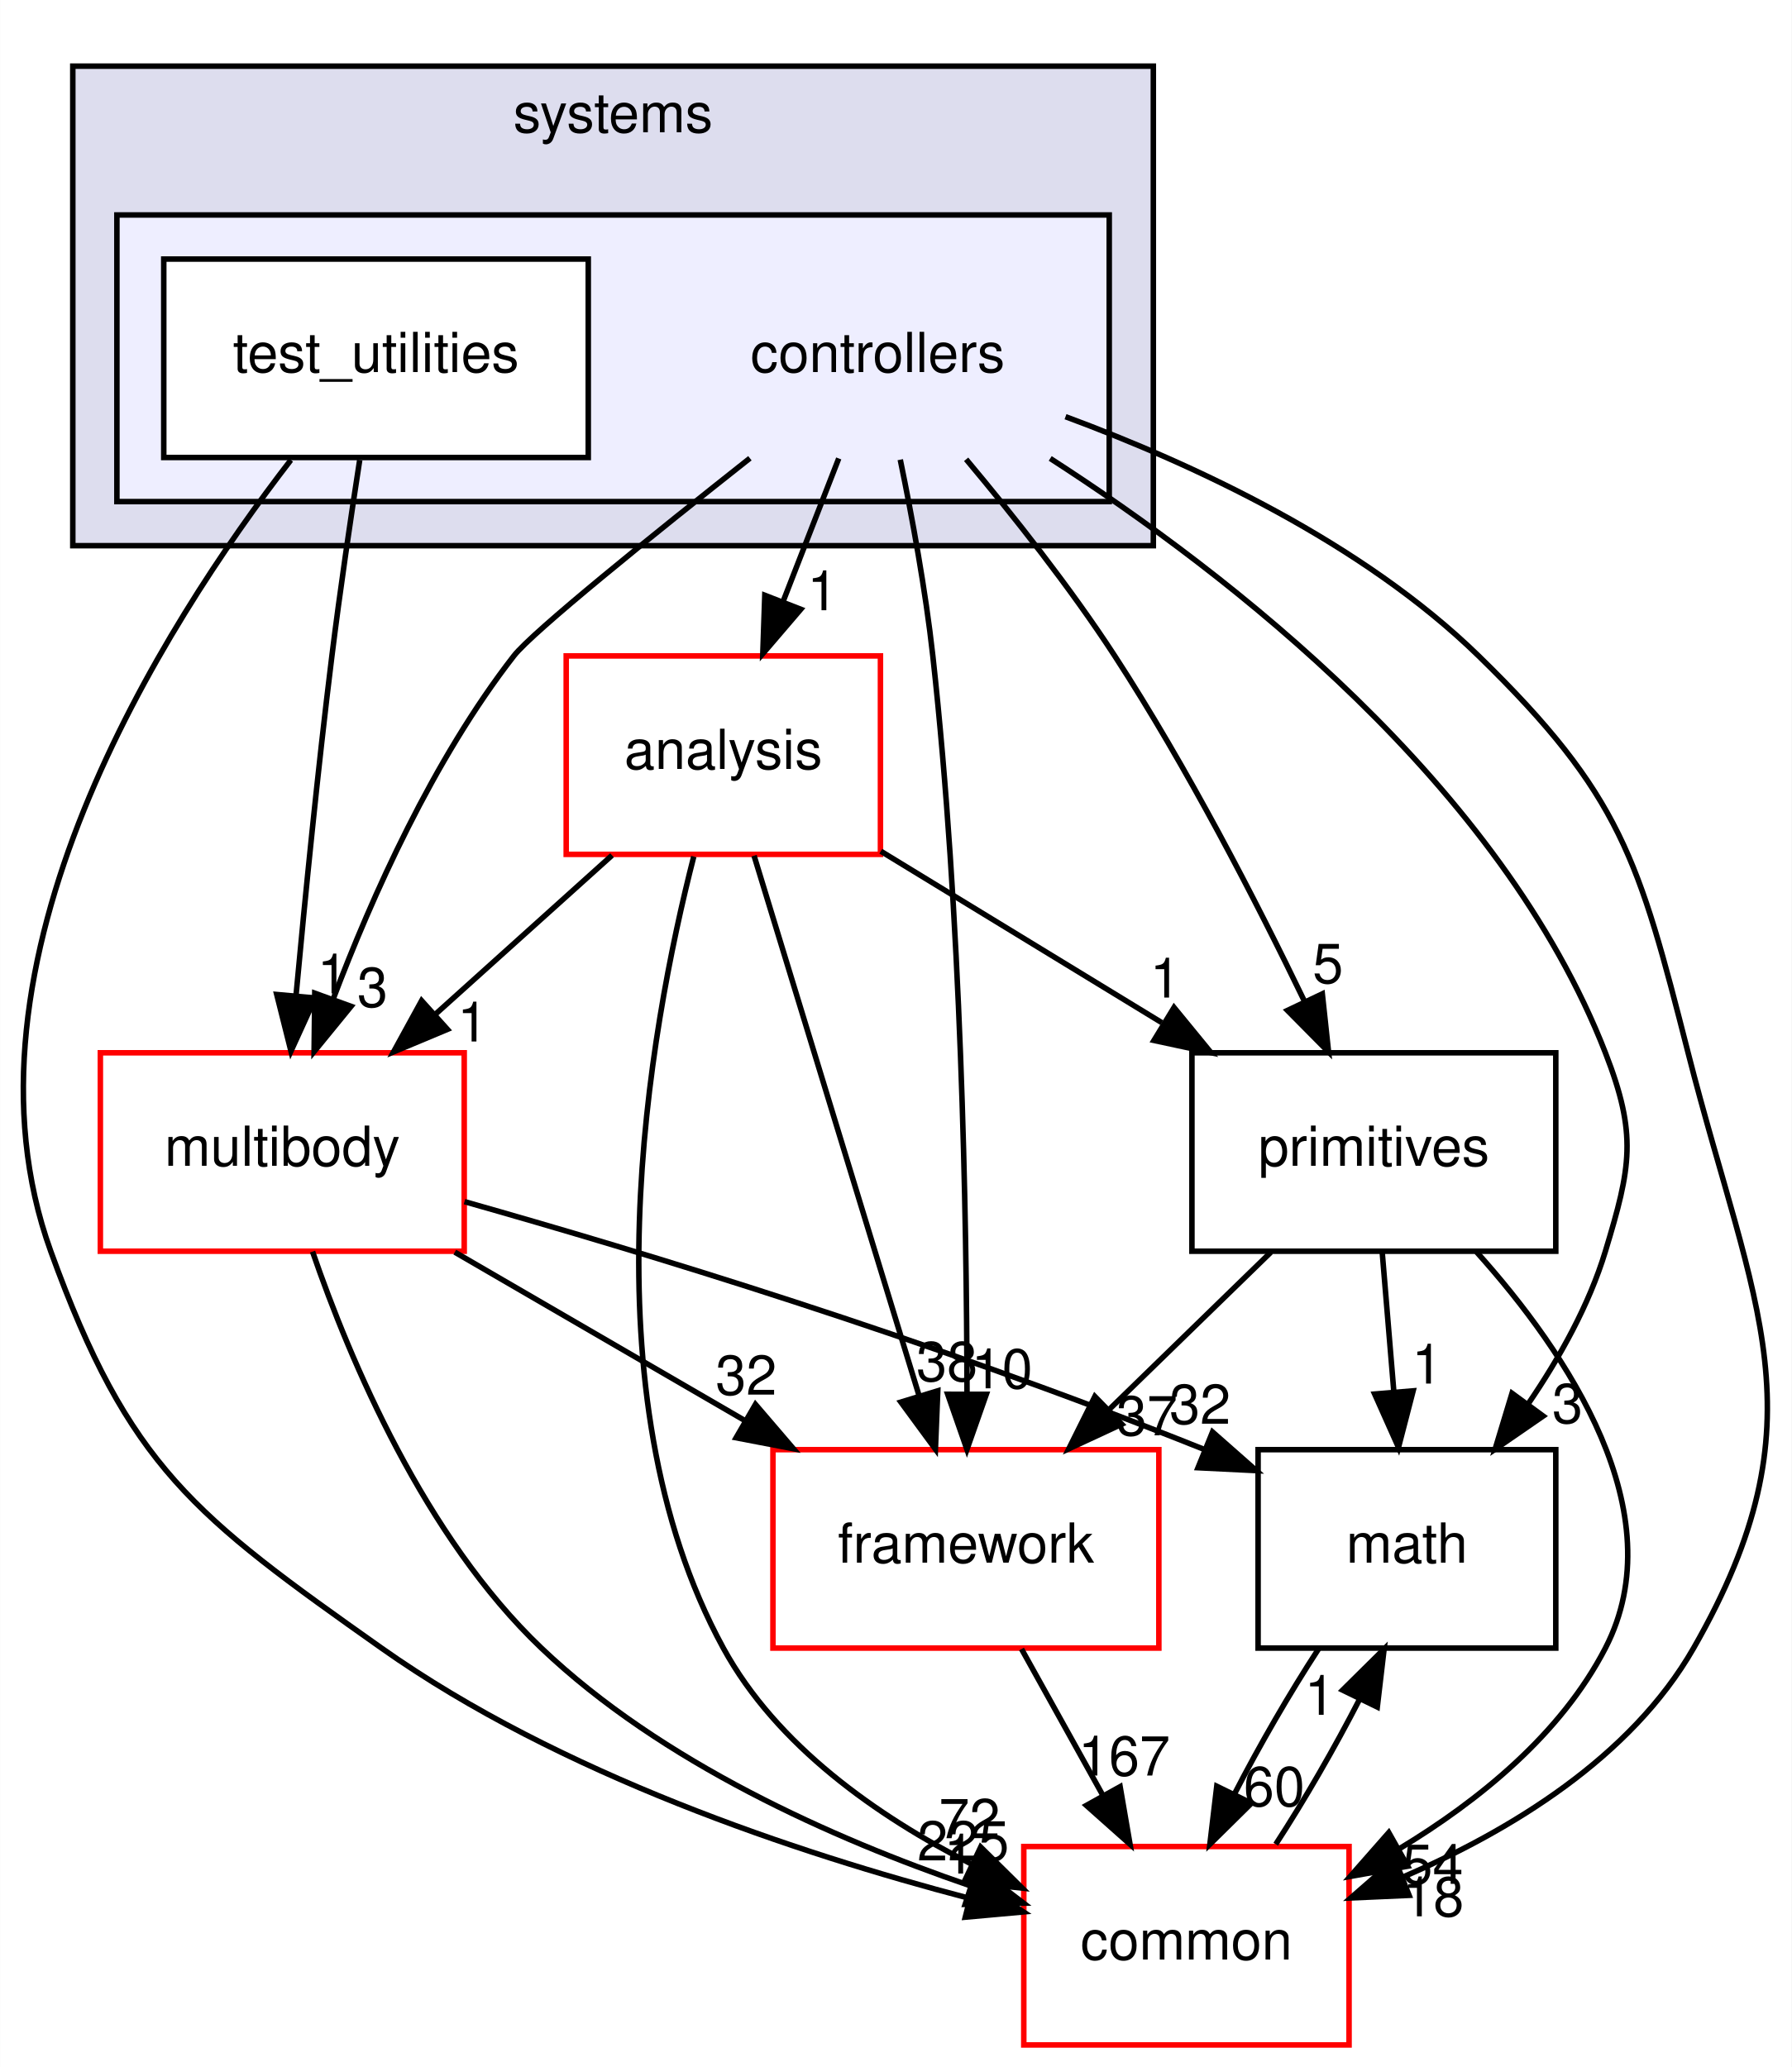
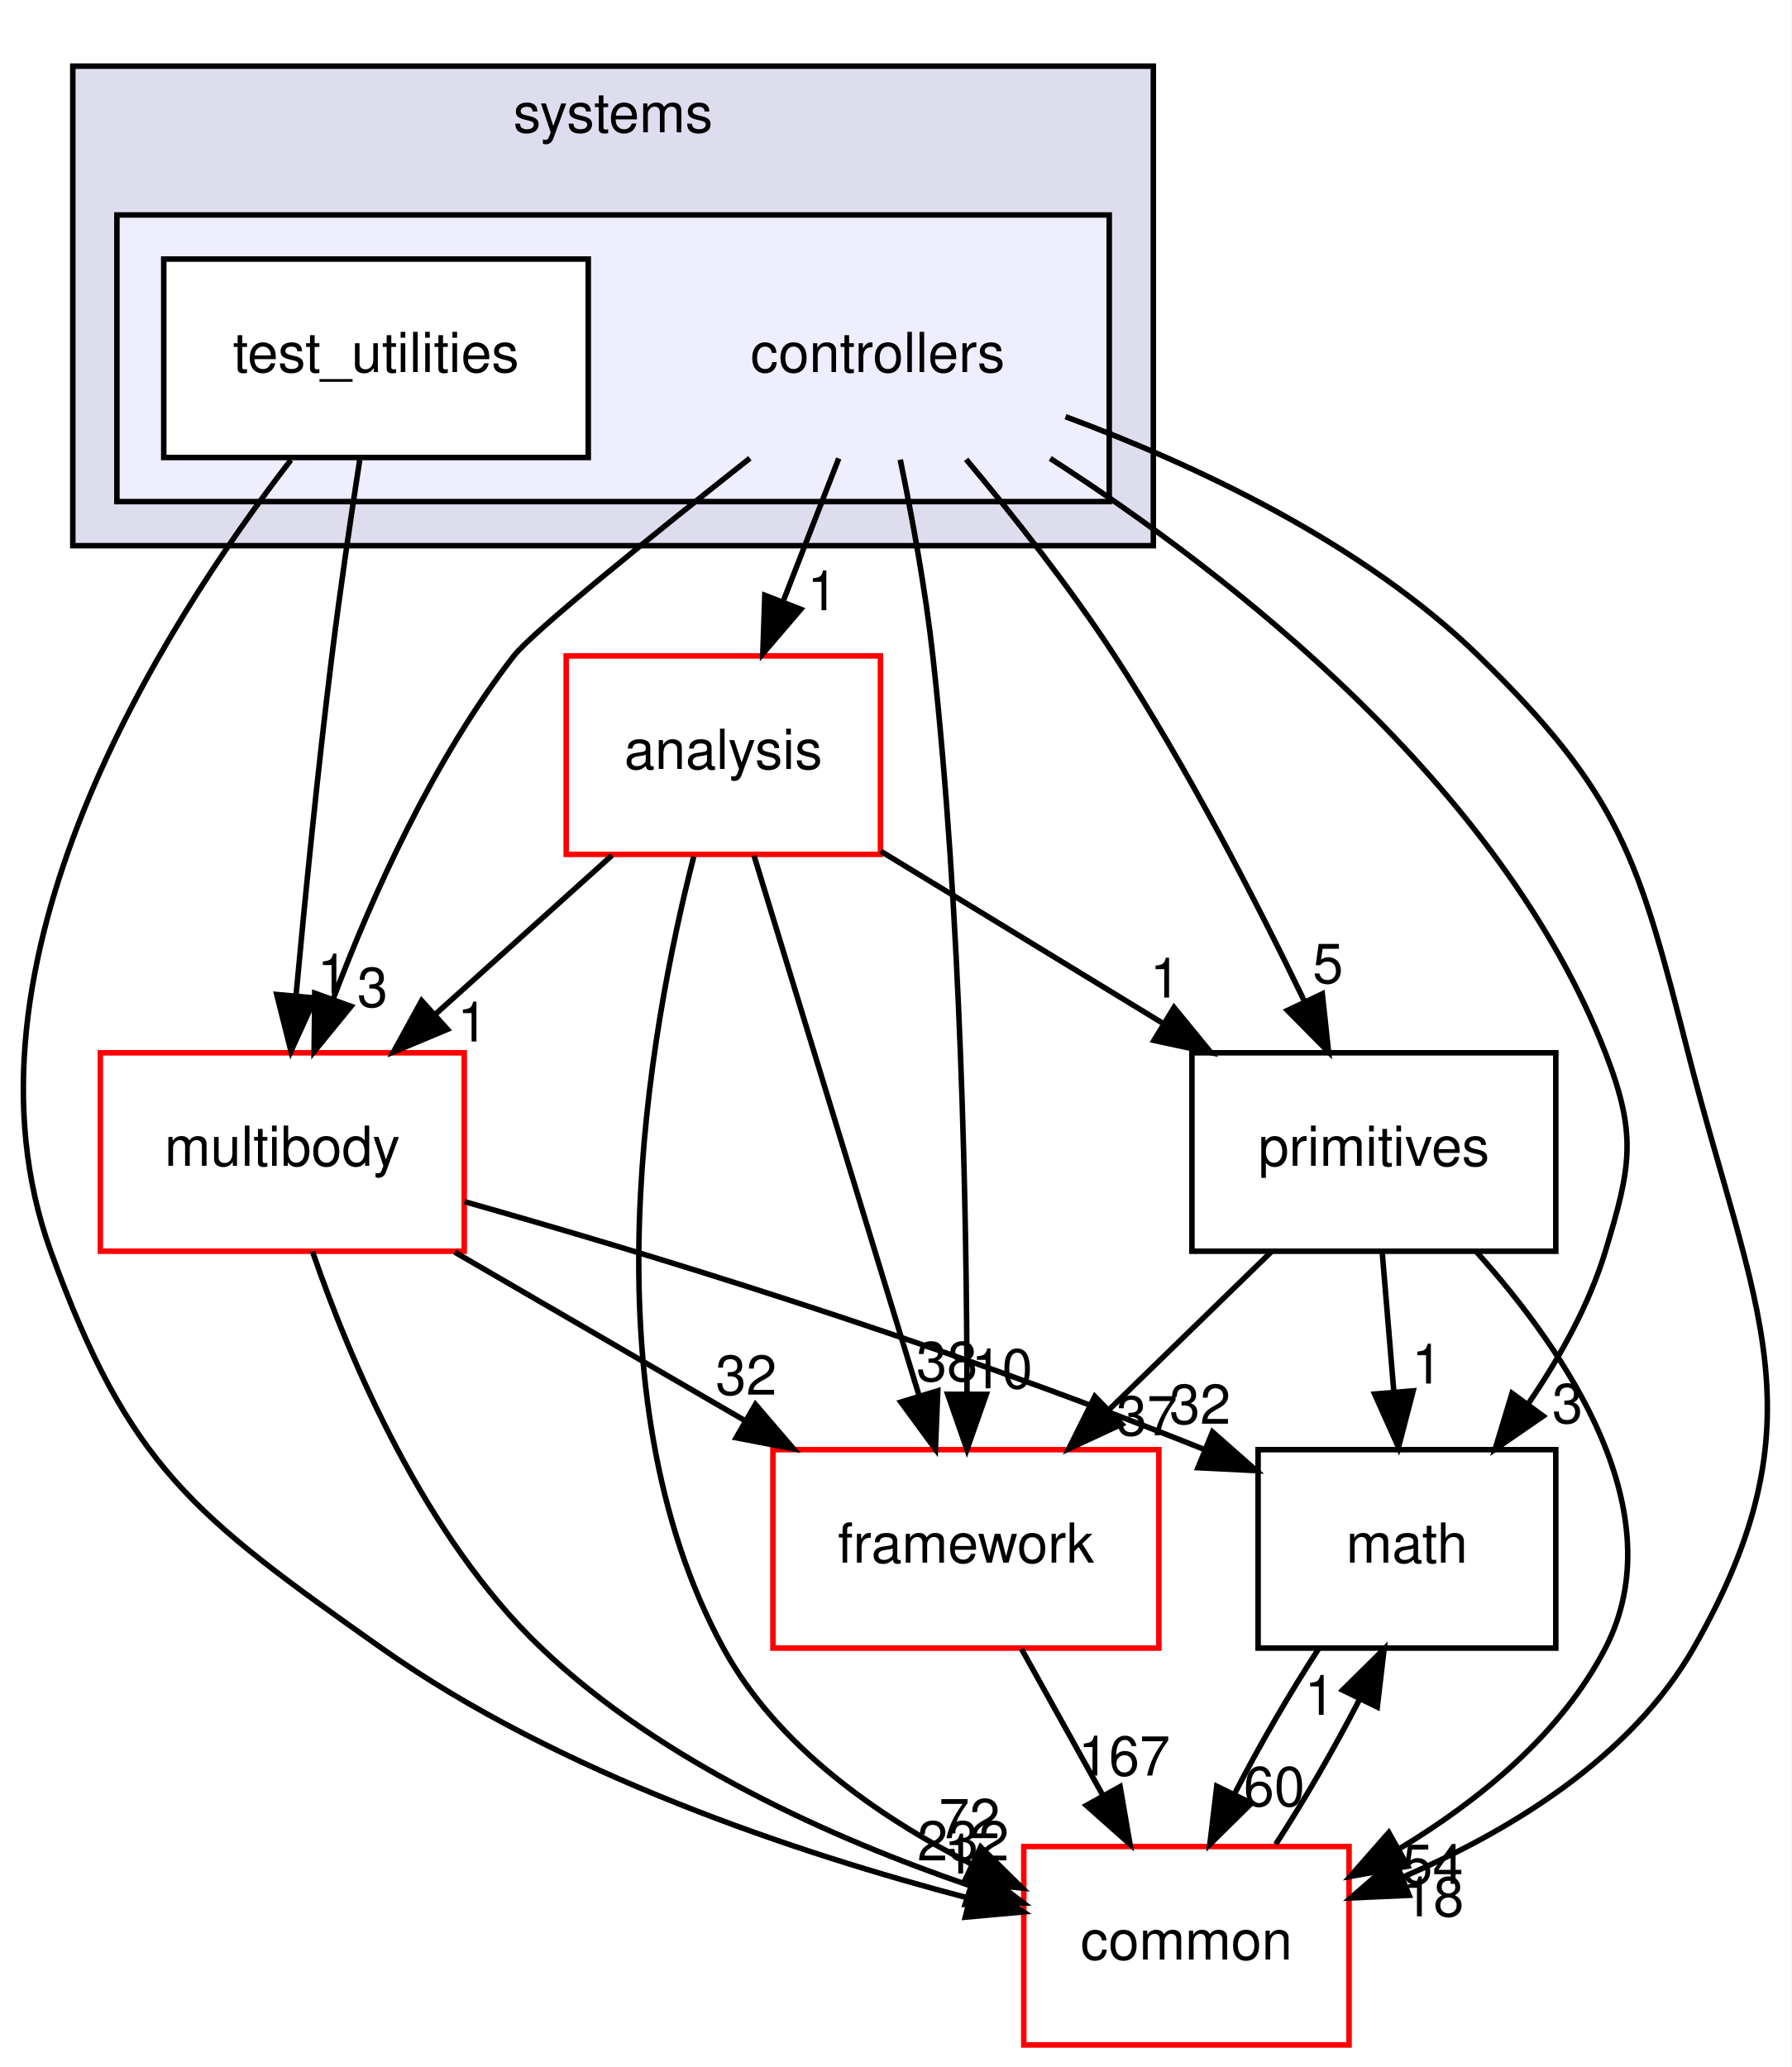
<svg xmlns="http://www.w3.org/2000/svg" xmlns:xlink="http://www.w3.org/1999/xlink" width="325pt" height="375pt" viewBox="0.00 0.00 324.95 375.00">
  <g id="graph0" class="graph" transform="scale(1 1) rotate(0) translate(4 371)">
    <polygon fill="#ffffff" stroke="transparent" points="-4,4 -4,-371 320.947,-371 320.947,4 -4,4" />
    <g id="clust1" class="cluster">
      <g id="a_clust1">
        <a xlink:href="dir_b7a0e33b407baa23d8a077e33033c988.html" target="_top" xlink:title="systems">
          <polygon fill="#ddddee" stroke="#000000" points="9.179,-272 9.179,-359 205.179,-359 205.179,-272 9.179,-272" />
          <text text-anchor="middle" x="107.179" y="-347" font-family="Helvetica,sans-Serif" font-size="10.00" fill="#000000">systems</text>
        </a>
      </g>
    </g>
    <g id="clust2" class="cluster">
      <g id="a_clust2">
        <a xlink:href="dir_2f3b38a11a8c8b47ab034de75b118c79.html" target="_top">
          <polygon fill="#eeeeff" stroke="#000000" points="17.179,-280 17.179,-332 197.179,-332 197.179,-280 17.179,-280" />
        </a>
      </g>
    </g>
    <g id="node1" class="node">
      <text text-anchor="middle" x="155.179" y="-303.5" font-family="Helvetica,sans-Serif" font-size="10.00" fill="#000000">controllers</text>
    </g>
    <g id="node3" class="node">
      <g id="a_node3">
        <a xlink:href="dir_9f920ef99dcb5f2ba14ba6c3f54b363c.html" target="_top" xlink:title="analysis">
          <polygon fill="#ffffff" stroke="#ff0000" points="155.679,-252 98.679,-252 98.679,-216 155.679,-216 155.679,-252" />
          <text text-anchor="middle" x="127.179" y="-231.5" font-family="Helvetica,sans-Serif" font-size="10.00" fill="#000000">analysis</text>
        </a>
      </g>
    </g>
    <g id="edge14" class="edge">
      <path fill="none" stroke="#000000" d="M148.113,-287.831C145.053,-279.962 141.401,-270.571 138.011,-261.853" />
      <polygon fill="#000000" stroke="#000000" points="141.226,-260.465 134.34,-252.413 134.702,-263.002 141.226,-260.465" />
      <g id="a_edge14-headlabel">
-         <a xlink:href="dir_000076_000074.html" target="_top" xlink:title="1">
+         <a xlink:href="dir_000077_000075.html" target="_top" xlink:title="1">
          <text text-anchor="middle" x="145.175" y="-260.286" font-family="Helvetica,sans-Serif" font-size="10.00" fill="#000000">1</text>
        </a>
      </g>
    </g>
    <g id="node4" class="node">
      <g id="a_node4">
        <a xlink:href="dir_39b8b3c6654246a9c12332c930bc7d3f.html" target="_top" xlink:title="multibody">
          <polygon fill="#ffffff" stroke="#ff0000" points="80.179,-180 14.179,-180 14.179,-144 80.179,-144 80.179,-180" />
          <text text-anchor="middle" x="47.179" y="-159.5" font-family="Helvetica,sans-Serif" font-size="10.00" fill="#000000">multibody</text>
        </a>
      </g>
    </g>
    <g id="edge15" class="edge">
      <path fill="none" stroke="#000000" d="M132.001,-287.867C114.367,-273.933 92.564,-256.354 89.179,-252 74.556,-233.192 63.483,-208.469 56.388,-189.695" />
      <polygon fill="#000000" stroke="#000000" points="59.651,-188.425 52.95,-180.218 53.07,-190.812 59.651,-188.425" />
      <g id="a_edge15-headlabel">
-         <a xlink:href="dir_000076_000049.html" target="_top" xlink:title="3">
+         <a xlink:href="dir_000077_000049.html" target="_top" xlink:title="3">
          <text text-anchor="middle" x="63.545" y="-188.336" font-family="Helvetica,sans-Serif" font-size="10.00" fill="#000000">3</text>
        </a>
      </g>
    </g>
    <g id="node5" class="node">
      <g id="a_node5">
        <a xlink:href="dir_fc0178d6978c9fa2cad6ef3e048a60a7.html" target="_top" xlink:title="math">
          <polygon fill="none" stroke="#000000" points="278.179,-108 224.179,-108 224.179,-72 278.179,-72 278.179,-108" />
          <text text-anchor="middle" x="251.179" y="-87.5" font-family="Helvetica,sans-Serif" font-size="10.00" fill="#000000">math</text>
        </a>
      </g>
    </g>
    <g id="edge16" class="edge">
      <path fill="none" stroke="#000000" d="M186.473,-287.831C219.17,-266.746 268.286,-228.57 287.179,-180 292.979,-165.088 291.816,-159.314 287.179,-144 284.223,-134.236 278.854,-124.623 273.149,-116.276" />
      <polygon fill="#000000" stroke="#000000" points="275.892,-114.097 267.17,-108.083 270.238,-118.224 275.892,-114.097" />
      <g id="a_edge16-headlabel">
-         <a xlink:href="dir_000076_000007.html" target="_top" xlink:title="3">
+         <a xlink:href="dir_000077_000007.html" target="_top" xlink:title="3">
          <text text-anchor="middle" x="280.304" y="-112.827" font-family="Helvetica,sans-Serif" font-size="10.00" fill="#000000">3</text>
        </a>
      </g>
    </g>
    <g id="node6" class="node">
      <g id="a_node6">
        <a xlink:href="dir_2186f45272e5c29e3ac18ec762ab7501.html" target="_top" xlink:title="framework">
          <polygon fill="#ffffff" stroke="#ff0000" points="206.179,-108 136.179,-108 136.179,-72 206.179,-72 206.179,-108" />
          <text text-anchor="middle" x="171.179" y="-87.5" font-family="Helvetica,sans-Serif" font-size="10.00" fill="#000000">framework</text>
        </a>
      </g>
    </g>
    <g id="edge17" class="edge">
      <path fill="none" stroke="#000000" d="M159.275,-287.605C161.416,-277.209 163.859,-263.941 165.179,-252 170.345,-205.253 171.323,-150.506 171.38,-118.123" />
      <polygon fill="#000000" stroke="#000000" points="174.88,-118.038 171.368,-108.042 167.88,-118.046 174.88,-118.038" />
      <g id="a_edge17-headlabel">
-         <a xlink:href="dir_000076_000079.html" target="_top" xlink:title="10">
+         <a xlink:href="dir_000077_000080.html" target="_top" xlink:title="10">
          <text text-anchor="middle" x="177.723" y="-119.13" font-family="Helvetica,sans-Serif" font-size="10.00" fill="#000000">10</text>
        </a>
      </g>
    </g>
    <g id="node7" class="node">
      <g id="a_node7">
        <a xlink:href="dir_55f8630d5466d97e74952e939680a0a0.html" target="_top" xlink:title="primitives">
          <polygon fill="none" stroke="#000000" points="278.179,-180 212.179,-180 212.179,-144 278.179,-144 278.179,-180" />
          <text text-anchor="middle" x="245.179" y="-159.5" font-family="Helvetica,sans-Serif" font-size="10.00" fill="#000000">primitives</text>
        </a>
      </g>
    </g>
    <g id="edge18" class="edge">
      <path fill="none" stroke="#000000" d="M171.222,-287.67C179.732,-277.514 190.074,-264.456 198.179,-252 211.3,-231.837 223.788,-207.594 232.59,-189.352" />
      <polygon fill="#000000" stroke="#000000" points="235.829,-190.69 236.96,-180.156 229.506,-187.685 235.829,-190.69" />
      <g id="a_edge18-headlabel">
-         <a xlink:href="dir_000076_000085.html" target="_top" xlink:title="5">
+         <a xlink:href="dir_000077_000086.html" target="_top" xlink:title="5">
          <text text-anchor="middle" x="236.85" y="-192.655" font-family="Helvetica,sans-Serif" font-size="10.00" fill="#000000">5</text>
        </a>
      </g>
    </g>
    <g id="node8" class="node">
      <g id="a_node8">
        <a xlink:href="dir_a36da230f0956f48b11c85f7d599788f.html" target="_top" xlink:title="common">
          <polygon fill="#ffffff" stroke="#ff0000" points="240.679,-36 181.679,-36 181.679,0 240.679,0 240.679,-36" />
          <text text-anchor="middle" x="211.179" y="-15.5" font-family="Helvetica,sans-Serif" font-size="10.00" fill="#000000">common</text>
        </a>
      </g>
    </g>
    <g id="edge19" class="edge">
      <path fill="none" stroke="#000000" d="M189.247,-295.404C212.611,-286.75 243.082,-272.563 264.179,-252 290.091,-226.745 293.236,-215.061 302.179,-180 314.044,-133.487 327.031,-113.657 303.179,-72 291.791,-52.111 269.915,-38.832 250.351,-30.42" />
      <polygon fill="#000000" stroke="#000000" points="251.574,-27.14 240.99,-26.674 248.974,-33.639 251.574,-27.14" />
      <g id="a_edge19-headlabel">
-         <a xlink:href="dir_000076_000006.html" target="_top" xlink:title="18">
+         <a xlink:href="dir_000077_000006.html" target="_top" xlink:title="18">
          <text text-anchor="middle" x="255.966" y="-23.339" font-family="Helvetica,sans-Serif" font-size="10.00" fill="#000000">18</text>
        </a>
      </g>
    </g>
    <g id="node2" class="node">
      <g id="a_node2">
        <a xlink:href="dir_0200b18f7e83ea48cc715228d7cee9aa.html" target="_top" xlink:title="test_utilities">
          <polygon fill="#ffffff" stroke="#000000" points="102.679,-324 25.679,-324 25.679,-288 102.679,-288 102.679,-324" />
          <text text-anchor="middle" x="64.179" y="-303.5" font-family="Helvetica,sans-Serif" font-size="10.00" fill="#000000">test_utilities</text>
        </a>
      </g>
    </g>
    <g id="edge20" class="edge">
      <path fill="none" stroke="#000000" d="M61.222,-287.535C59.609,-277.117 57.649,-263.851 56.179,-252 53.635,-231.481 51.327,-208.26 49.685,-190.545" />
      <polygon fill="#000000" stroke="#000000" points="53.145,-189.942 48.753,-180.3 46.173,-190.576 53.145,-189.942" />
      <g id="a_edge20-headlabel">
-         <a xlink:href="dir_000077_000049.html" target="_top" xlink:title="1">
+         <a xlink:href="dir_000078_000049.html" target="_top" xlink:title="1">
          <text text-anchor="middle" x="56.298" y="-190.764" font-family="Helvetica,sans-Serif" font-size="10.00" fill="#000000">1</text>
        </a>
      </g>
    </g>
    <g id="edge21" class="edge">
      <path fill="none" stroke="#000000" d="M48.732,-287.544C25.534,-257.483 -13.672,-196.067 5.179,-144 19.359,-104.833 31.16,-96.038 65.179,-72 97.501,-49.16 140.621,-34.781 171.608,-26.656" />
      <polygon fill="#000000" stroke="#000000" points="172.774,-29.971 181.618,-24.137 171.066,-23.183 172.774,-29.971" />
      <g id="a_edge21-headlabel">
-         <a xlink:href="dir_000077_000006.html" target="_top" xlink:title="1">
+         <a xlink:href="dir_000078_000006.html" target="_top" xlink:title="1">
          <text text-anchor="middle" x="169.981" y="-31.102" font-family="Helvetica,sans-Serif" font-size="10.00" fill="#000000">1</text>
        </a>
      </g>
    </g>
    <g id="edge1" class="edge">
      <path fill="none" stroke="#000000" d="M106.992,-215.831C97.328,-207.134 85.599,-196.578 75.097,-187.126" />
      <polygon fill="#000000" stroke="#000000" points="77.134,-184.251 67.36,-180.163 72.452,-189.454 77.134,-184.251" />
      <g id="a_edge1-headlabel">
-         <a xlink:href="dir_000074_000049.html" target="_top" xlink:title="1">
+         <a xlink:href="dir_000075_000049.html" target="_top" xlink:title="1">
          <text text-anchor="middle" x="81.706" y="-182.045" font-family="Helvetica,sans-Serif" font-size="10.00" fill="#000000">1</text>
        </a>
      </g>
    </g>
    <g id="edge2" class="edge">
      <path fill="none" stroke="#000000" d="M132.752,-215.762C140.29,-191.093 153.805,-146.86 162.632,-117.973" />
      <polygon fill="#000000" stroke="#000000" points="166.077,-118.676 165.652,-108.09 159.382,-116.63 166.077,-118.676" />
      <g id="a_edge2-headlabel">
-         <a xlink:href="dir_000074_000079.html" target="_top" xlink:title="38">
+         <a xlink:href="dir_000075_000080.html" target="_top" xlink:title="38">
          <text text-anchor="middle" x="167.742" y="-120.443" font-family="Helvetica,sans-Serif" font-size="10.00" fill="#000000">38</text>
        </a>
      </g>
    </g>
    <g id="edge3" class="edge">
      <path fill="none" stroke="#000000" d="M155.744,-216.571C171.052,-207.23 190.125,-195.592 206.72,-185.466" />
      <polygon fill="#000000" stroke="#000000" points="208.932,-188.217 215.645,-180.021 205.286,-182.242 208.932,-188.217" />
      <g id="a_edge3-headlabel">
-         <a xlink:href="dir_000074_000085.html" target="_top" xlink:title="1">
+         <a xlink:href="dir_000075_000086.html" target="_top" xlink:title="1">
          <text text-anchor="middle" x="207.342" y="-190.013" font-family="Helvetica,sans-Serif" font-size="10.00" fill="#000000">1</text>
        </a>
      </g>
    </g>
    <g id="edge4" class="edge">
      <path fill="none" stroke="#000000" d="M121.816,-215.605C113.719,-184.023 101.842,-118.409 127.179,-72 136.852,-54.282 155.103,-41.51 172.128,-32.851" />
      <polygon fill="#000000" stroke="#000000" points="173.861,-35.903 181.398,-28.458 170.863,-29.578 173.861,-35.903" />
      <g id="a_edge4-headlabel">
-         <a xlink:href="dir_000074_000006.html" target="_top" xlink:title="72">
+         <a xlink:href="dir_000075_000006.html" target="_top" xlink:title="72">
          <text text-anchor="middle" x="171.828" y="-37.508" font-family="Helvetica,sans-Serif" font-size="10.00" fill="#000000">72</text>
        </a>
      </g>
    </g>
    <g id="edge5" class="edge">
      <path fill="none" stroke="#000000" d="M80.228,-152.997C112.487,-143.857 163.007,-128.61 214.282,-108.091" />
      <polygon fill="#000000" stroke="#000000" points="215.914,-111.206 223.861,-104.198 213.279,-104.721 215.914,-111.206" />
      <g id="a_edge5-headlabel">
        <a xlink:href="dir_000049_000007.html" target="_top" xlink:title="32">
          <text text-anchor="middle" x="213.653" y="-112.689" font-family="Helvetica,sans-Serif" font-size="10.00" fill="#000000">32</text>
        </a>
      </g>
    </g>
    <g id="edge6" class="edge">
      <path fill="none" stroke="#000000" d="M78.469,-143.831C94.477,-134.537 114.138,-123.121 131.228,-113.197" />
      <polygon fill="#000000" stroke="#000000" points="133.008,-116.211 139.899,-108.163 129.493,-110.157 133.008,-116.211" />
      <g id="a_edge6-headlabel">
-         <a xlink:href="dir_000049_000079.html" target="_top" xlink:title="32">
+         <a xlink:href="dir_000049_000080.html" target="_top" xlink:title="32">
          <text text-anchor="middle" x="131.325" y="-117.971" font-family="Helvetica,sans-Serif" font-size="10.00" fill="#000000">32</text>
        </a>
      </g>
    </g>
    <g id="edge7" class="edge">
      <path fill="none" stroke="#000000" d="M52.665,-143.933C59.518,-124.031 72.989,-92.179 94.179,-72 115.965,-51.254 147.146,-37.403 171.841,-28.928" />
      <polygon fill="#000000" stroke="#000000" points="173.219,-32.16 181.637,-25.727 171.045,-25.506 173.219,-32.16" />
      <g id="a_edge7-headlabel">
-         <a xlink:href="dir_000049_000006.html" target="_top" xlink:title="225">
-           <text text-anchor="middle" x="170.684" y="-33.475" font-family="Helvetica,sans-Serif" font-size="10.00" fill="#000000">225</text>
+         <a xlink:href="dir_000049_000006.html" target="_top" xlink:title="232">
+           <text text-anchor="middle" x="170.684" y="-33.475" font-family="Helvetica,sans-Serif" font-size="10.00" fill="#000000">232</text>
        </a>
      </g>
    </g>
    <g id="edge8" class="edge">
      <path fill="none" stroke="#000000" d="M235.133,-71.831C229.939,-63.877 224.446,-54.369 219.914,-45.572" />
      <polygon fill="#000000" stroke="#000000" points="222.972,-43.857 215.433,-36.413 216.684,-46.934 222.972,-43.857" />
      <g id="a_edge8-headlabel">
        <a xlink:href="dir_000007_000006.html" target="_top" xlink:title="60">
          <text text-anchor="middle" x="227.102" y="-43.338" font-family="Helvetica,sans-Serif" font-size="10.00" fill="#000000">60</text>
        </a>
      </g>
    </g>
    <g id="edge9" class="edge">
      <path fill="none" stroke="#000000" d="M181.273,-71.831C185.739,-63.792 191.087,-54.167 196.017,-45.292" />
      <polygon fill="#000000" stroke="#000000" points="199.153,-46.855 200.95,-36.413 193.033,-43.455 199.153,-46.855" />
      <g id="a_edge9-headlabel">
-         <a xlink:href="dir_000079_000006.html" target="_top" xlink:title="167">
+         <a xlink:href="dir_000080_000006.html" target="_top" xlink:title="167">
          <text text-anchor="middle" x="199.889" y="-48.876" font-family="Helvetica,sans-Serif" font-size="10.00" fill="#000000">167</text>
        </a>
      </g>
    </g>
    <g id="edge10" class="edge">
      <path fill="none" stroke="#000000" d="M246.693,-143.831C247.335,-136.131 248.098,-126.974 248.811,-118.417" />
      <polygon fill="#000000" stroke="#000000" points="252.302,-118.669 249.645,-108.413 245.326,-118.088 252.302,-118.669" />
      <g id="a_edge10-headlabel">
-         <a xlink:href="dir_000085_000007.html" target="_top" xlink:title="1">
+         <a xlink:href="dir_000086_000007.html" target="_top" xlink:title="1">
          <text text-anchor="middle" x="254.833" y="-119.987" font-family="Helvetica,sans-Serif" font-size="10.00" fill="#000000">1</text>
        </a>
      </g>
    </g>
    <g id="edge11" class="edge">
      <path fill="none" stroke="#000000" d="M226.506,-143.831C217.654,-135.219 206.93,-124.785 197.29,-115.405" />
      <polygon fill="#000000" stroke="#000000" points="199.454,-112.628 189.846,-108.163 194.573,-117.645 199.454,-112.628" />
      <g id="a_edge11-headlabel">
-         <a xlink:href="dir_000085_000079.html" target="_top" xlink:title="37">
+         <a xlink:href="dir_000086_000080.html" target="_top" xlink:title="37">
          <text text-anchor="middle" x="204.011" y="-110.6" font-family="Helvetica,sans-Serif" font-size="10.00" fill="#000000">37</text>
        </a>
      </g>
    </g>
    <g id="edge12" class="edge">
      <path fill="none" stroke="#000000" d="M263.807,-143.866C280.264,-125.542 299.834,-96.515 287.179,-72 279.125,-56.397 264.249,-44.321 249.779,-35.584" />
      <polygon fill="#000000" stroke="#000000" points="251.317,-32.434 240.887,-30.575 247.881,-38.532 251.317,-32.434" />
      <g id="a_edge12-headlabel">
-         <a xlink:href="dir_000085_000006.html" target="_top" xlink:title="54">
+         <a xlink:href="dir_000086_000006.html" target="_top" xlink:title="54">
          <text text-anchor="middle" x="255.843" y="-29.224" font-family="Helvetica,sans-Serif" font-size="10.00" fill="#000000">54</text>
        </a>
      </g>
    </g>
    <g id="edge13" class="edge">
      <path fill="none" stroke="#000000" d="M227.385,-36.413C232.585,-44.399 238.07,-53.916 242.583,-62.697" />
      <polygon fill="#000000" stroke="#000000" points="239.508,-64.378 247.038,-71.831 245.8,-61.309 239.508,-64.378" />
      <g id="a_edge13-headlabel">
        <a xlink:href="dir_000006_000007.html" target="_top" xlink:title="1">
          <text text-anchor="middle" x="235.381" y="-59.892" font-family="Helvetica,sans-Serif" font-size="10.00" fill="#000000">1</text>
        </a>
      </g>
    </g>
  </g>
</svg>
